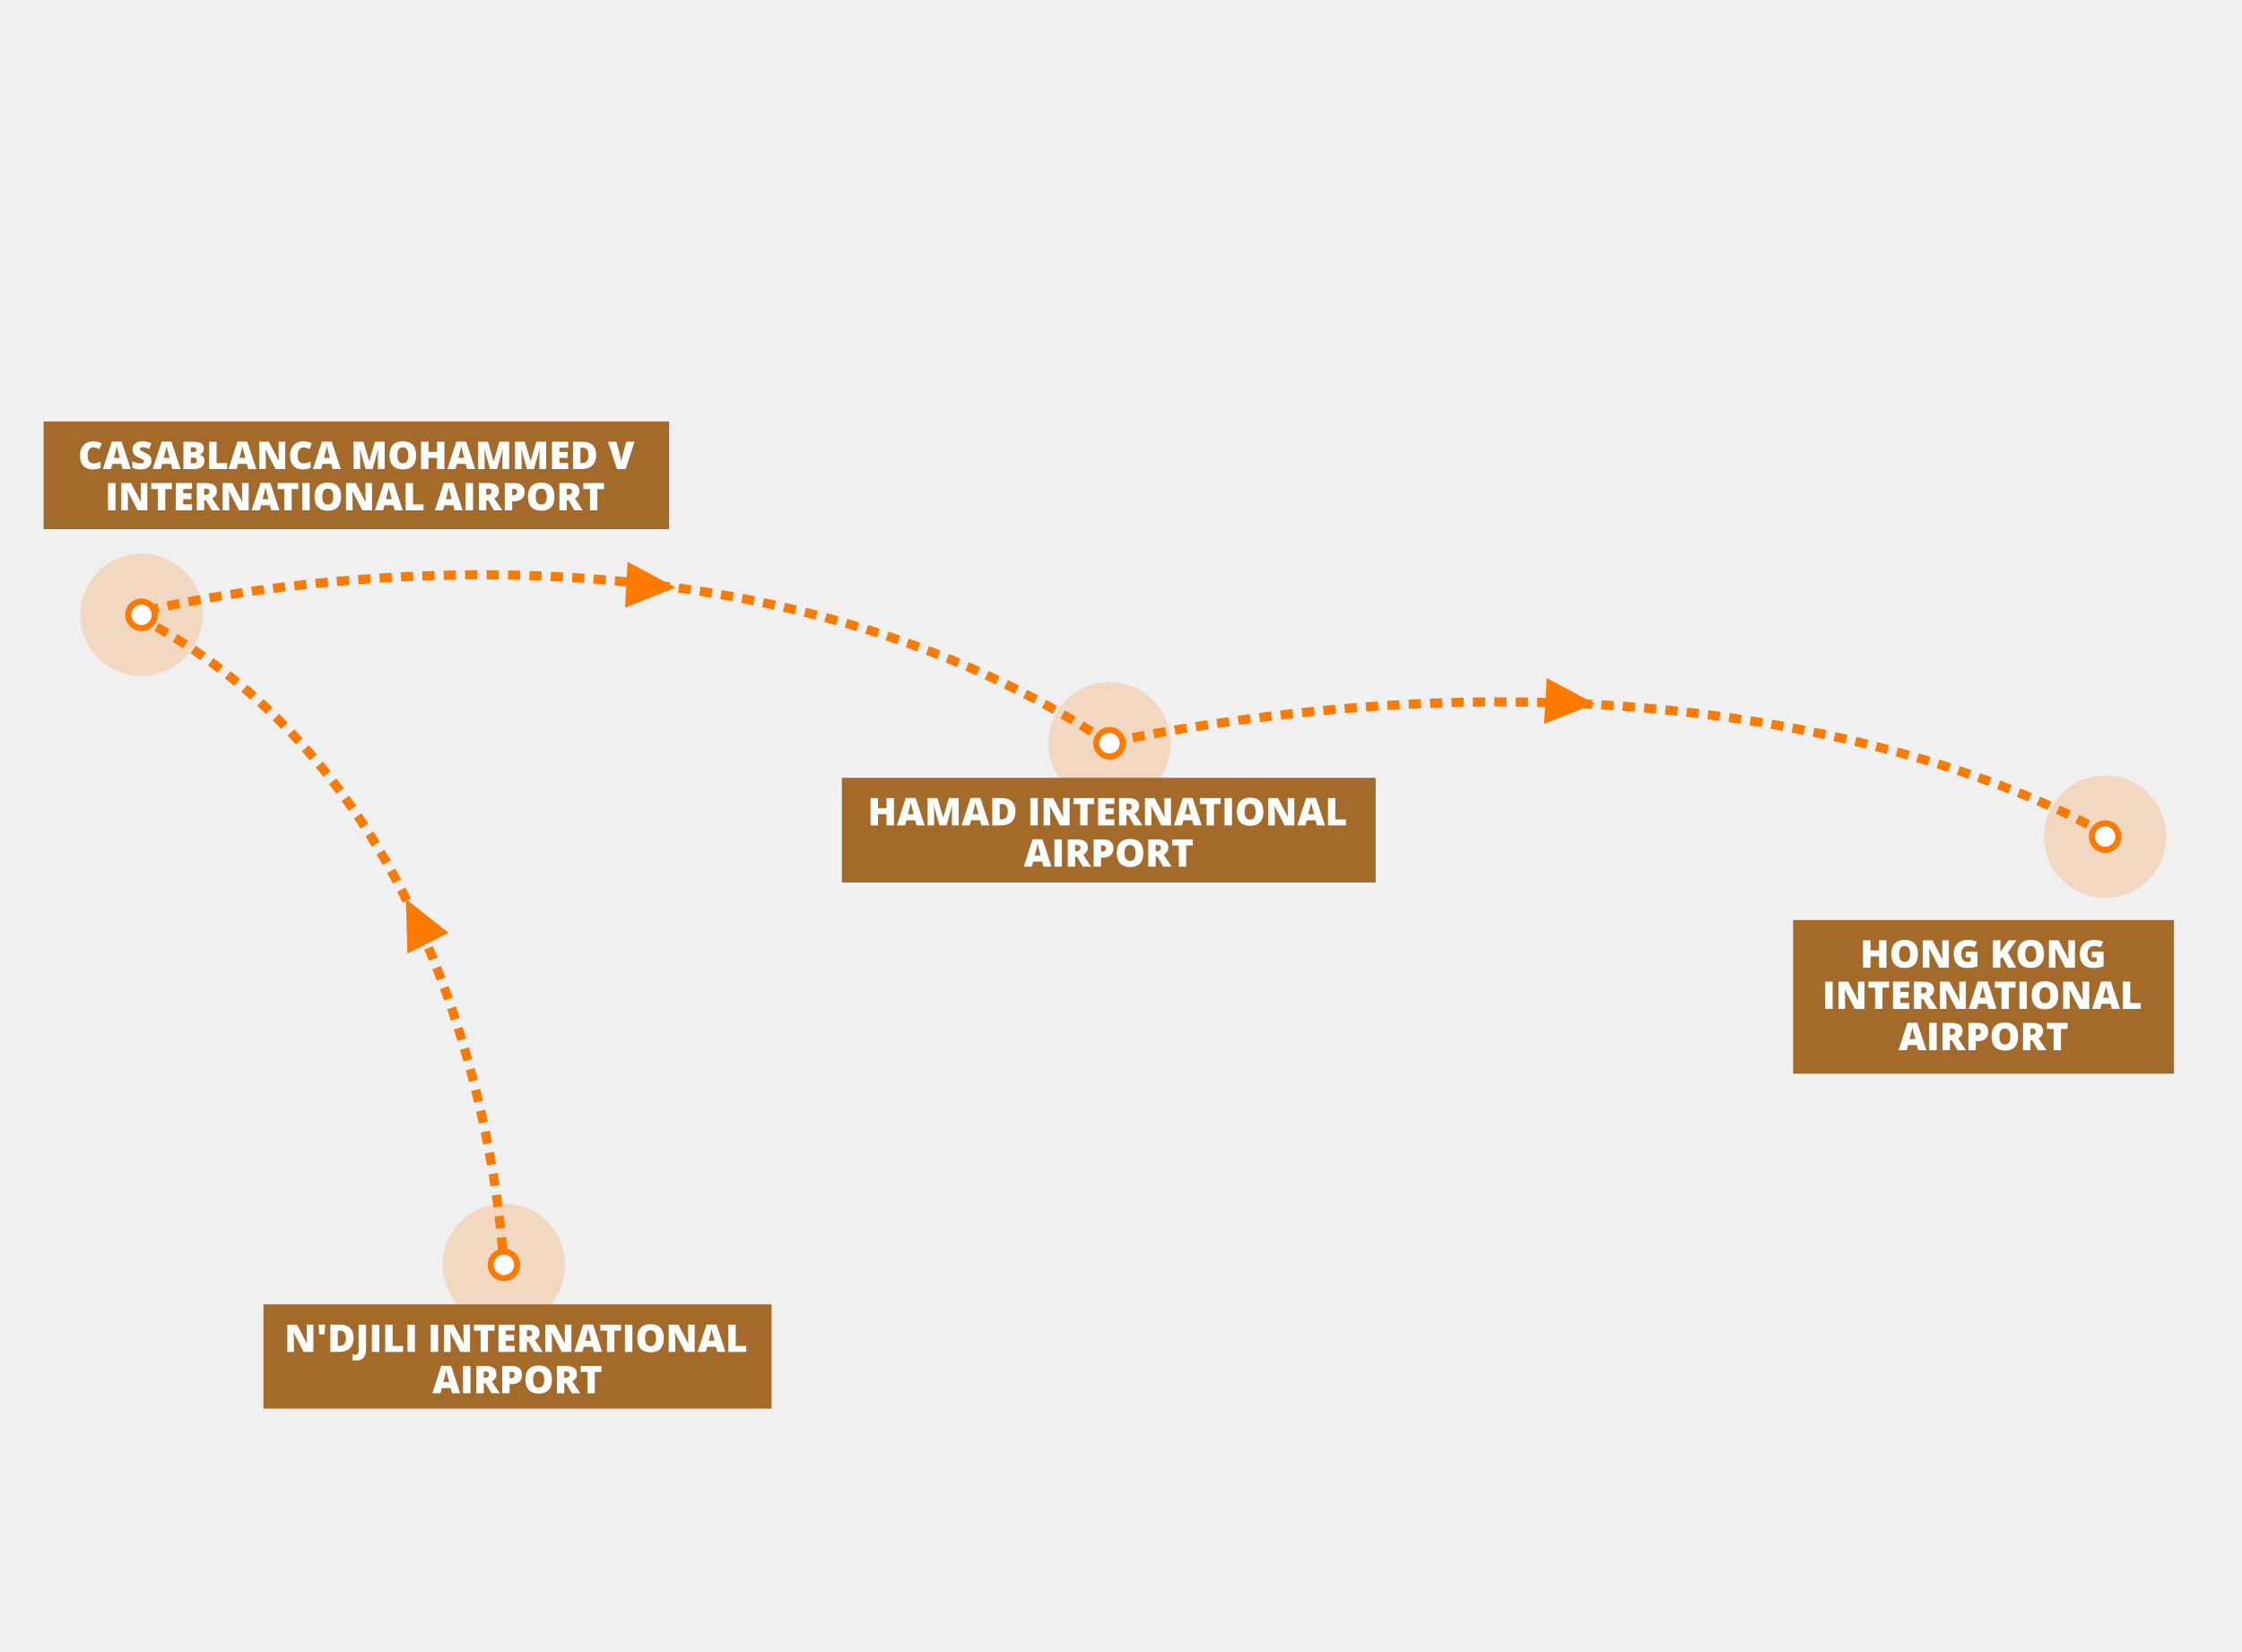
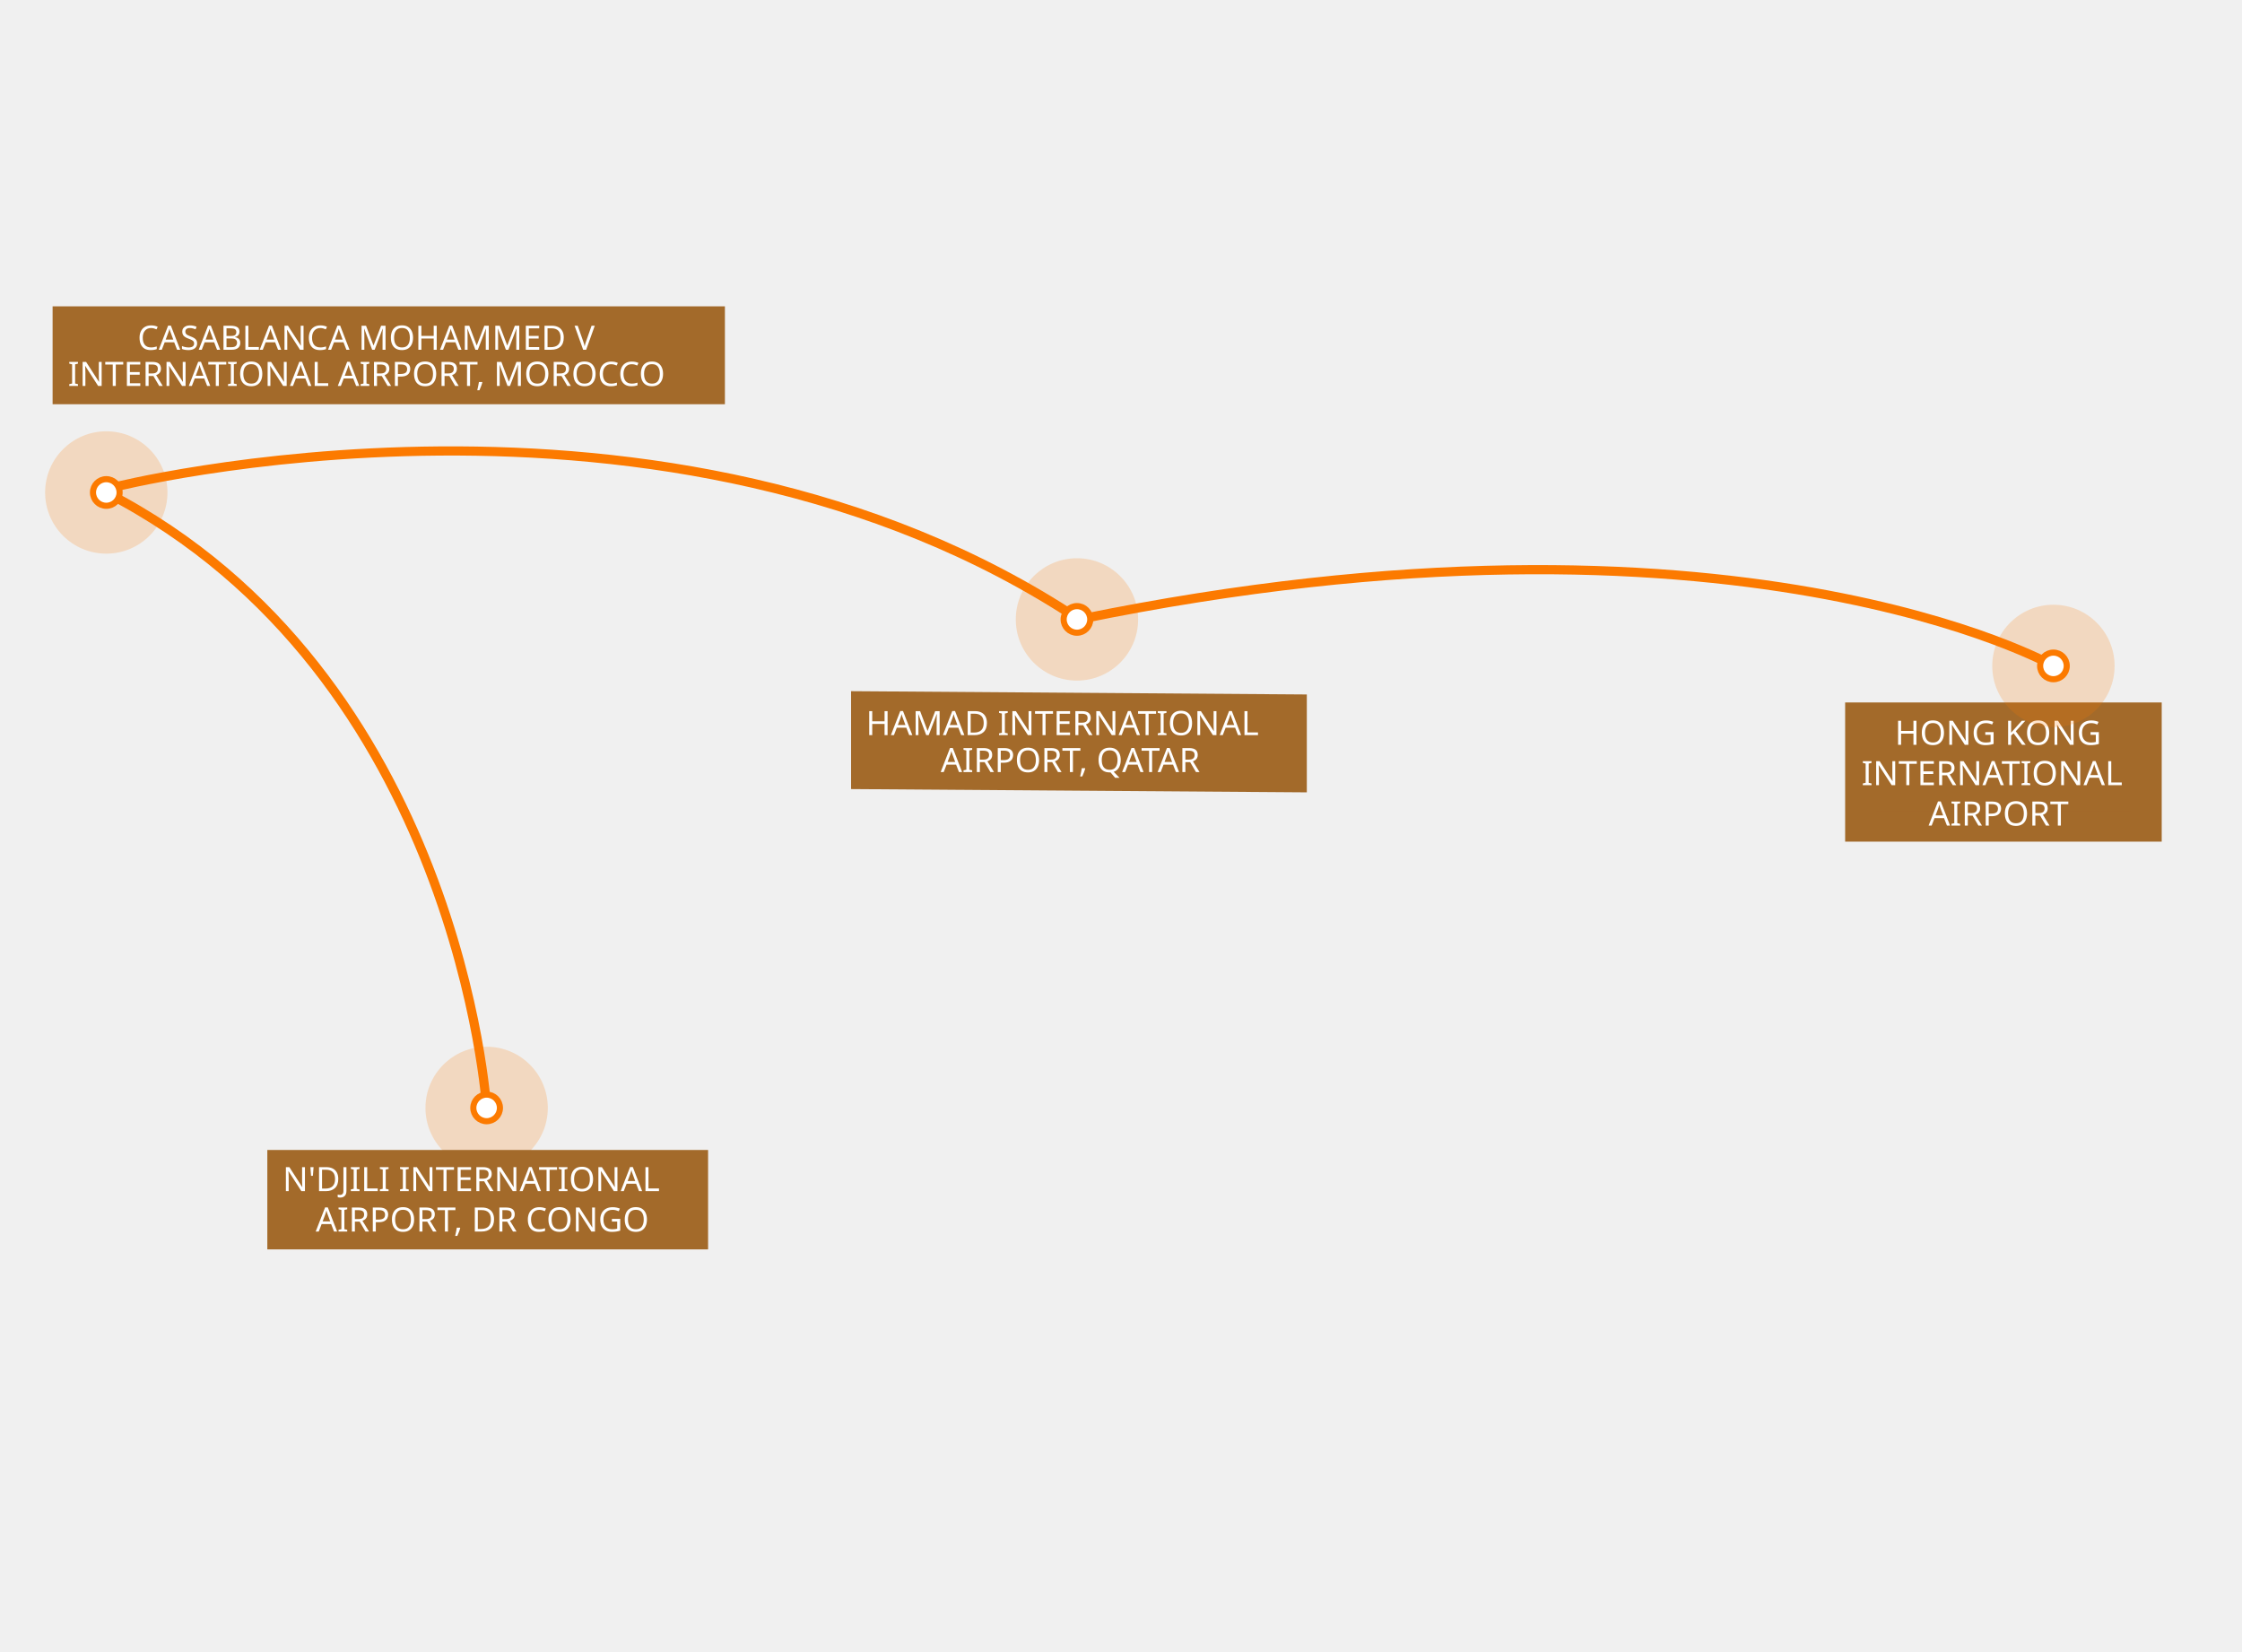
- <svg xmlns="http://www.w3.org/2000/svg" id="details" viewBox="0 0 1466 1080">
-   <defs>
-     <style>.cls-1{fill:none;stroke-width:6px;stroke-dasharray:8 6;}.cls-1,.cls-6{stroke:#fc7a00;stroke-linejoin:round;}.cls-2,.cls-5{fill:#fc7a00;}.cls-3{fill:#a36a2a;}.cls-4{font-size:25px;font-family:OpenSans-ExtraBold, Open Sans;font-weight:800;}.cls-4,.cls-6{fill:#fff;}.cls-5{opacity:0.2;isolation:isolate;}.cls-6{stroke-width:4px;}</style>
-   </defs>
+ <svg xmlns="http://www.w3.org/2000/svg" version="1.1" id="details" x="0px" y="0px" viewBox="0 0 1466 1080" style="enable-background:new 0 0 1466 1080;" xml:space="preserve">
+   <style type="text/css">
+ 	.st0{fill:none;stroke:#FC7A00;stroke-width:6;stroke-linejoin:round;}
+ 	.st1{fill:#A36A2A;stroke:#A36A2A;stroke-width:20;stroke-miterlimit:10;}
+ 	.st2{fill:#FFFFFF;}
+ 	.st3{font-family:'OpenSans-ExtraBold';}
+ 	.st4{font-size:22px;}
+ 	.st5{opacity:0.2;fill:#FC7A00;enable-background:new    ;}
+ 	.st6{fill:#FFFFFF;stroke:#FC7A00;stroke-width:4;stroke-linejoin:round;}
+ </style>
  <g id="ndjili-line">
-     <path class="cls-1" d="M329.5,831s-9-309-240-428" />
-     <polygon class="cls-2" points="293.31 609.94 266.43 623.42 265.39 587.82 293.31 609.94" />
+     <path class="st0" d="M318.2,724.4c0,0-17.7-283.4-248.7-402.4" />
  </g>
  <g id="hamad-line">
-     <path class="cls-1" d="M1377.5,546s-232-147-661-59" />
-     <polygon class="cls-2" points="1009.66 473.35 1011.35 443.33 1042.75 460.15 1009.66 473.35" />
+     <path class="st0" d="M1342.7,435.4c0,0-208.2-118.4-637.2-30.4" />
  </g>
  <g id="casablanca-line">
-     <path class="cls-1" d="M725.5,486c-270-179-633-86-633-86" />
-     <polygon class="cls-2" points="408.66 397.35 410.35 367.33 441.75 384.15 408.66 397.35" />
+     <path class="st0" d="M705.5,405c-270-179-633-86-633-86" />
  </g>
  <g id="casablanca-text">
-     <rect class="cls-3" x="28.5" y="275.55" width="409" height="70.45" />
-     <text class="cls-4" transform="translate(51.07 306.67)">CASABLANCA MOHAMMED V<tspan x="17.64" y="27">INTERNATIONAL AIRPORT</tspan>
-     </text>
+     <rect x="44.4" y="210.3" class="st1" width="419.6" height="44" />
+     <text transform="matrix(1 0 0 1 89.9 228.6772)" class="st2 st3 st4">CASABLANCA MOHAMMED V</text>
+     <text transform="matrix(1 0 0 1 44.42 252.3273)" class="st2 st3 st4">INTERNATIONAL AIRPORT, MOROCCO</text>
  </g>
  <g id="HK-text">
-     <rect class="cls-3" x="1172.5" y="601.55" width="249" height="100.45" />
-     <text class="cls-4" transform="translate(1216.31 632.67)">HONG KONG<tspan x="-24.77" y="27">INTERNATIONAL</tspan>
-       <tspan x="25.1" y="54">AIRPORT</tspan>
-     </text>
+     <rect x="1216.5" y="469.3" class="st1" width="187" height="71" />
+     <text transform="matrix(1 0 0 1 1238.99 486.99)" class="st2 st3 st4">HONG KONG</text>
+     <text transform="matrix(1 0 0 1 1217.19 513.39)" class="st2 st3 st4">INTERNATIONAL</text>
+     <text transform="matrix(1 0 0 1 1261.08 539.79)" class="st2 st3 st4">AIRPORT</text>
  </g>
  <g id="marker-casablanca">
-     <circle class="cls-5" cx="92.5" cy="402" r="40" />
-     <circle class="cls-6" cx="92.5" cy="402" r="8.66" />
+     <circle class="st5" cx="69.5" cy="322" r="40" />
+     <circle class="st6" cx="69.5" cy="322" r="8.7" />
  </g>
  <g id="marker-hamad">
-     <circle class="cls-5" cx="725.5" cy="486" r="40" />
-     <circle class="cls-6" cx="725.5" cy="486" r="8.66" />
+     <circle class="st5" cx="704.2" cy="405" r="40" />
+     <circle class="st6" cx="704.2" cy="405" r="8.7" />
  </g>
  <g id="marker-ndjili">
-     <circle class="cls-5" cx="329.5" cy="827" r="40" />
-     <circle class="cls-6" cx="329.5" cy="827" r="8.66" />
+     <circle class="st5" cx="318.2" cy="724.4" r="40" />
+     <circle class="st6" cx="318.2" cy="724.4" r="8.7" />
  </g>
-   <g id="n_djili-text" data-name="n'djili-text">
-     <rect class="cls-3" x="172.29" y="852.82" width="332.22" height="68.18" />
-     <text class="cls-4" transform="matrix(1, 0, 0, 1, 185.97, 883.94)">N'DJILI INTERNATIONAL<tspan x="96.74" y="27">AIRPORT</tspan>
-     </text>
+   <g id="n_djili-text">
+     <rect x="184.8" y="761.9" class="st1" width="268.2" height="45" />
+     <text transform="matrix(1 0 0 1 184.8 778.8361)" class="st2 st3 st4">N'DJILI INTERNATIONAL</text>
+     <text transform="matrix(1 0 0 1 206.4301 805.236)" class="st2 st3 st4">AIRPORT, DR CONGO</text>
  </g>
  <g id="marker-HK">
-     <circle class="cls-5" cx="1376.5" cy="547" r="40" />
-     <circle class="cls-6" cx="1376.5" cy="547" r="8.66" />
+     <circle class="st5" cx="1342.7" cy="435.4" r="40" />
+     <circle class="st6" cx="1342.7" cy="435.4" r="8.7" />
  </g>
  <g id="hamad-text">
-     <rect class="cls-3" x="550.5" y="508.55" width="349" height="68.45" />
-     <text class="cls-4" transform="translate(567.31 539.67)">HAMAD INTERNATIONAL<tspan x="102.1" y="27">AIRPORT</tspan>
-     </text>
+     <polygon class="st1" points="844.5,508 566.5,506 566.5,462 844.5,464  " />
+     <text transform="matrix(1 0 0 1 566.23 480.67)" class="st2 st3 st4">HAMAD INTERNATIONAL</text>
+     <text transform="matrix(1 0 0 1 615.08 504.82)" class="st2 st3 st4">AIRPORT, QATAR</text>
  </g>
</svg>
